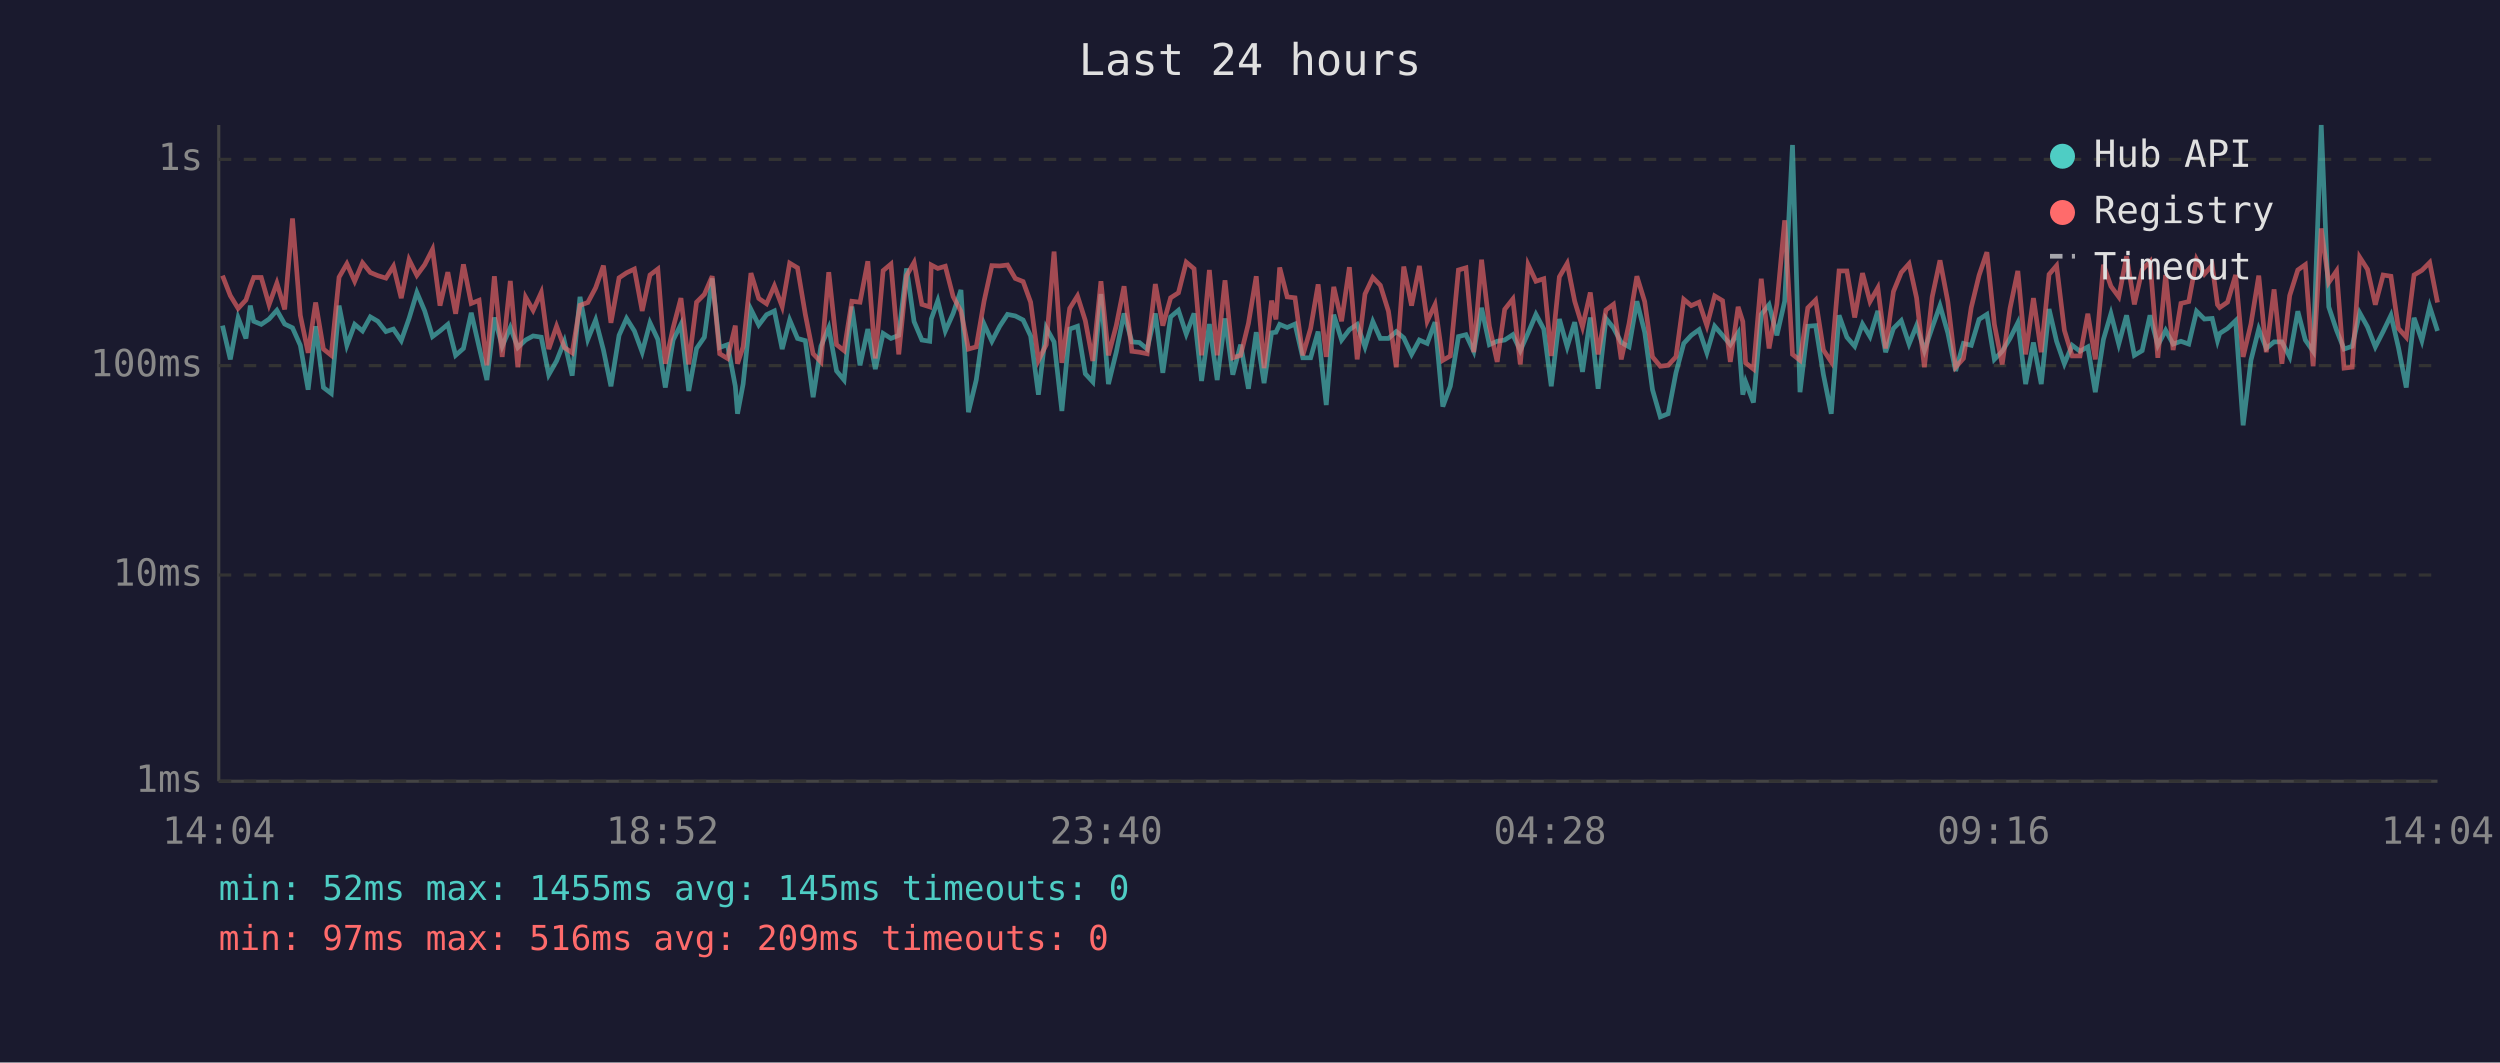
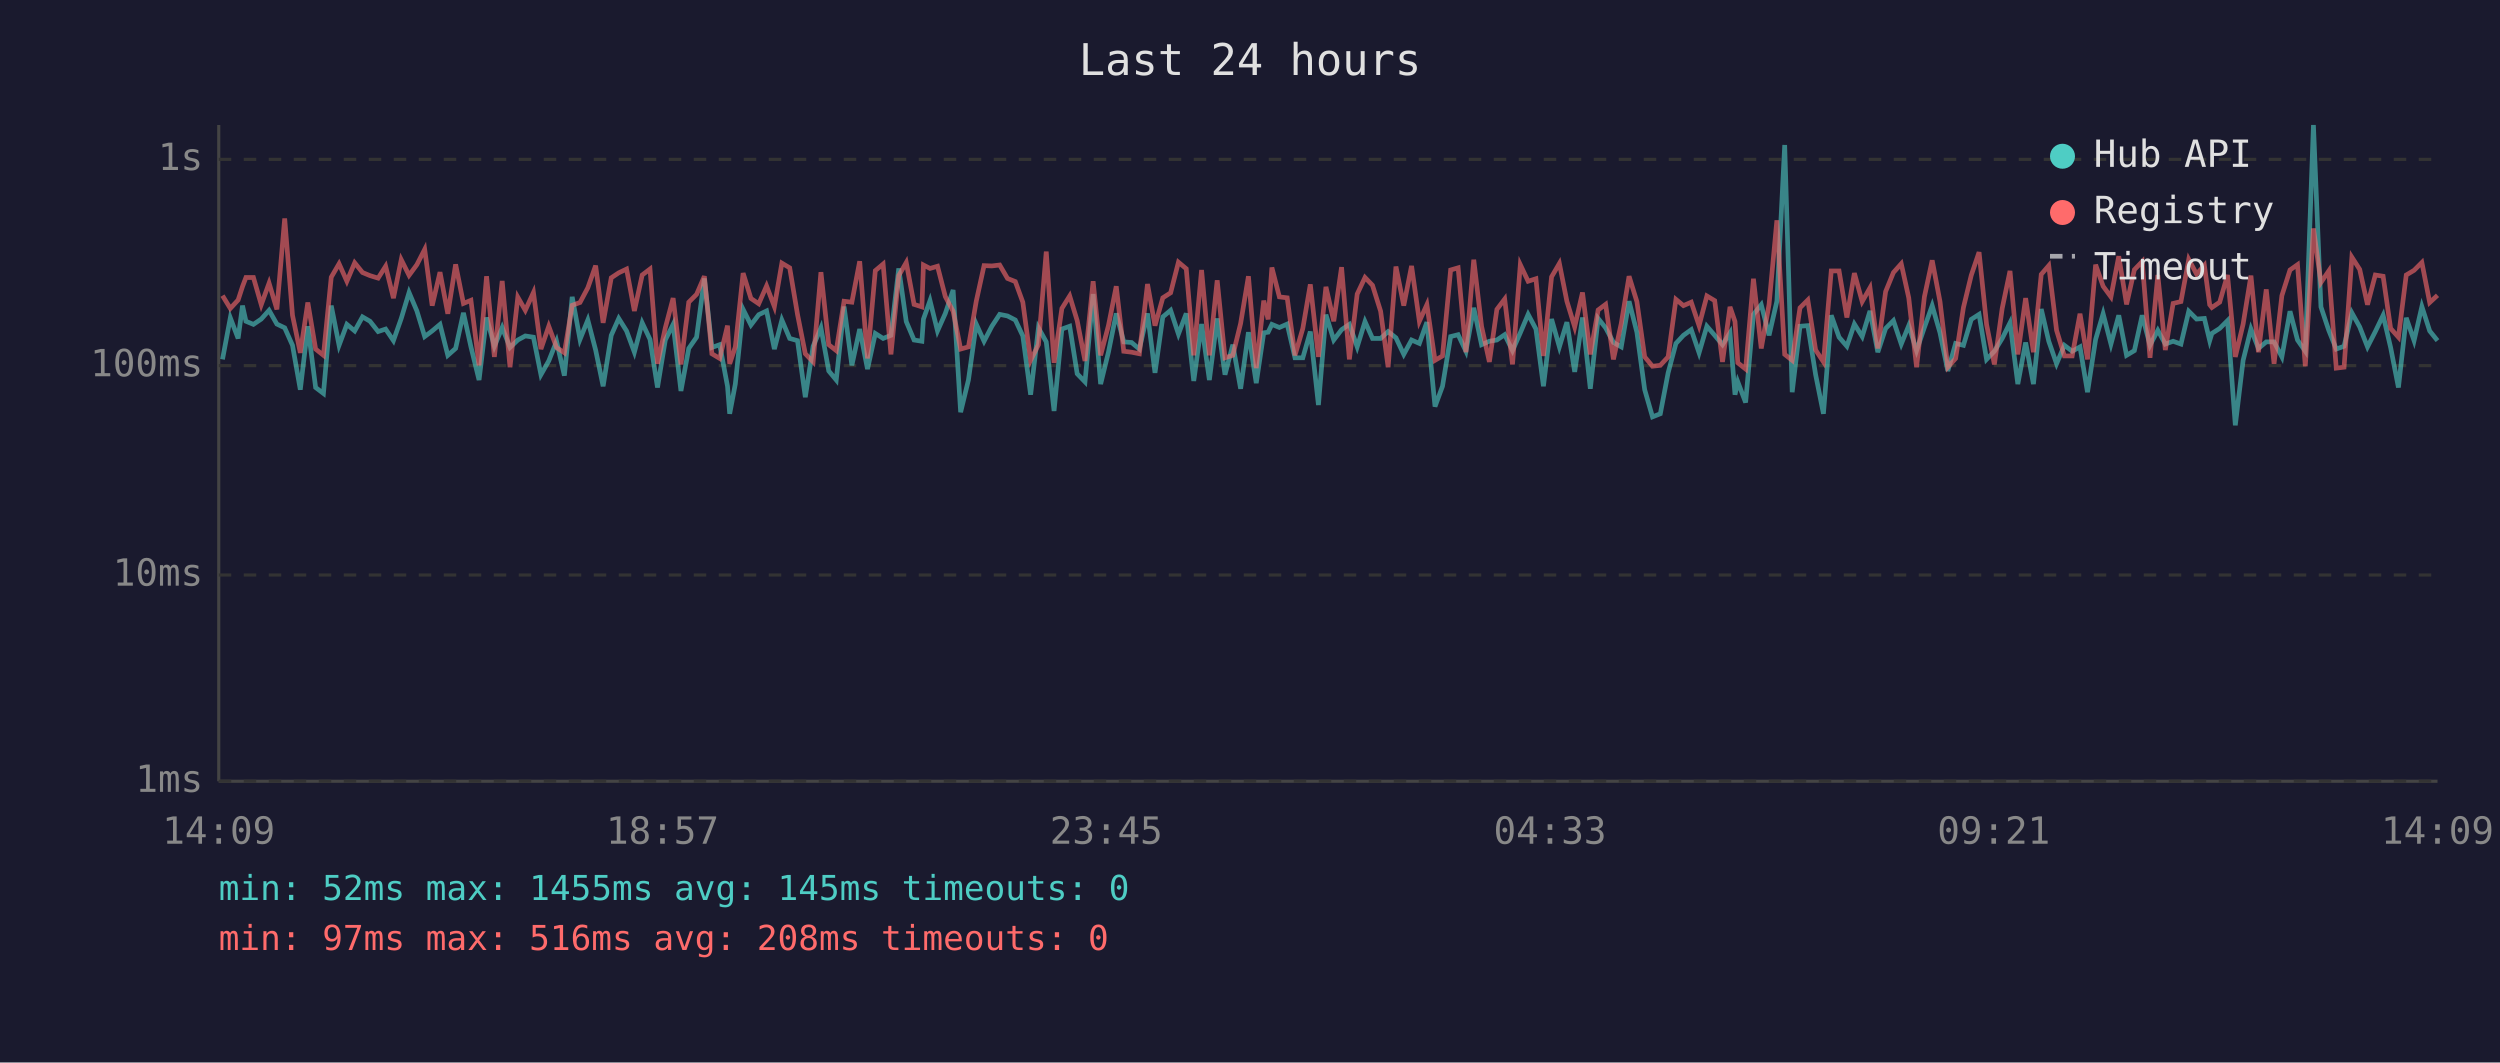
<svg xmlns="http://www.w3.org/2000/svg" viewBox="0 0 800 340" font-family="monospace" font-size="12">
  <rect width="800" height="340" fill="#1a1a2e" />
  <text x="400" y="24" fill="#e0e0e0" font-size="14" text-anchor="middle">Last 24 hours</text>
  <line x1="70" y1="40" x2="70" y2="250" stroke="#444" stroke-width="1" />
  <line x1="70" y1="250" x2="780" y2="250" stroke="#444" stroke-width="1" />
  <line x1="70" y1="250" x2="780" y2="250" stroke="#333" stroke-width="1" stroke-dasharray="4" />
  <text x="65" y="250" fill="#888" text-anchor="end" dominant-baseline="middle">1ms</text>
  <line x1="70" y1="184" x2="780" y2="184" stroke="#333" stroke-width="1" stroke-dasharray="4" />
  <text x="65" y="184" fill="#888" text-anchor="end" dominant-baseline="middle">10ms</text>
  <line x1="70" y1="117" x2="780" y2="117" stroke="#333" stroke-width="1" stroke-dasharray="4" />
  <text x="65" y="117" fill="#888" text-anchor="end" dominant-baseline="middle">100ms</text>
  <line x1="70" y1="51" x2="780" y2="51" stroke="#333" stroke-width="1" stroke-dasharray="4" />
  <text x="65" y="51" fill="#888" text-anchor="end" dominant-baseline="middle">1s</text>
-   <text x="70" y="270" fill="#888" text-anchor="middle">14:04</text>
-   <text x="212" y="270" fill="#888" text-anchor="middle">18:52</text>
-   <text x="354" y="270" fill="#888" text-anchor="middle">23:40</text>
-   <text x="496" y="270" fill="#888" text-anchor="middle">04:28</text>
-   <text x="638" y="270" fill="#888" text-anchor="middle">09:16</text>
-   <text x="780" y="270" fill="#888" text-anchor="middle">14:04</text>
-   <polyline points="71.2,104.2 73.7,115.0 76.2,101.7 78.7,108.3 80.1,97.8 81.2,102.8 83.6,103.8 86.1,102.1 88.6,99.3 91.1,103.7 93.6,104.9 96.1,110.5 98.6,124.7 101.0,104.4 103.5,124.0 106.0,125.9 108.5,97.8 111.0,110.5 113.5,103.8 116.0,105.9 118.5,101.4 120.9,102.8 123.5,106.1 125.9,105.3 128.4,109.0 130.9,101.9 133.4,93.6 135.9,99.5 138.4,107.7 140.8,105.9 143.3,103.8 145.8,113.7 148.3,111.5 150.8,100.1 153.3,111.0 155.8,121.6 158.2,101.6 160.7,110.8 163.3,104.8 165.7,111.2 168.2,108.8 170.6,107.5 173.2,107.9 175.6,119.9 178.1,115.5 180.6,109.2 183.1,120.2 185.6,95.0 188.1,108.6 190.6,102.4 193.1,112.0 195.5,123.6 198.1,107.3 200.5,101.9 203.0,105.9 205.5,112.7 208.0,103.3 210.5,108.6 212.9,124.0 215.4,108.8 217.9,103.8 220.4,125.1 222.9,111.5 225.4,107.9 227.9,89.1 230.3,111.2 232.8,110.3 235.3,123.6 236.0,132.4 237.8,122.9 240.3,99.0 242.8,104.0 245.3,100.7 247.8,99.5 250.3,111.7 252.7,102.4 255.2,108.3 257.7,109.0 260.2,127.1 262.7,110.8 265.2,104.9 267.7,118.7 270.1,121.6 272.6,98.1 275.2,116.9 277.7,105.3 280.1,118.1 282.6,106.7 285.1,108.3 287.6,107.3 290.1,85.9 292.5,102.9 295.0,108.8 297.5,109.2 298.0,102.1 300.1,96.2 302.5,105.9 305.0,100.3 307.5,92.8 309.9,131.9 312.4,121.6 314.9,103.7 317.4,109.2 319.9,104.4 322.4,100.6 324.9,101.1 327.4,102.4 329.8,107.5 332.3,126.3 334.8,104.9 337.3,109.4 339.8,131.5 342.3,105.3 344.8,104.4 347.3,119.6 349.7,122.2 352.3,94.1 354.7,122.9 357.2,112.7 359.7,100.3 362.2,109.4 364.6,109.6 367.1,111.7 369.7,100.3 372.1,119.3 374.6,101.4 377.1,99.3 379.6,106.9 382.1,100.3 384.5,121.9 387.0,103.7 389.5,121.6 392.0,101.9 394.5,119.9 397.0,110.3 399.5,124.4 402.0,106.3 404.5,122.6 406.9,106.5 408.3,106.3 409.5,103.8 411.9,104.8 414.4,103.7 416.9,114.5 419.4,114.5 421.8,106.1 424.4,129.6 426.8,100.7 429.3,108.8 431.8,105.5 434.3,103.8 436.8,111.0 439.3,102.9 441.7,108.3 444.3,108.3 446.8,106.1 449.2,108.1 451.7,113.4 454.2,108.8 456.7,109.9 459.2,103.1 461.7,130.1 464.1,123.6 466.7,107.7 469.1,107.1 471.6,112.4 474.1,98.5 476.6,110.3 479.1,109.2 481.5,108.8 484.1,107.1 486.5,112.2 489.0,106.5 491.5,100.6 494.0,105.3 496.4,123.6 499.0,102.1 501.5,111.0 503.9,103.1 506.4,119.0 508.9,101.6 511.4,124.4 513.9,101.9 516.3,104.9 518.8,109.6 521.3,111.0 523.8,96.4 526.3,106.3 528.8,124.7 531.3,133.4 533.8,132.4 536.3,119.3 538.8,109.9 541.2,107.3 543.7,105.5 546.2,112.9 548.7,104.4 551.2,107.3 553.7,110.3 556.2,106.5 557.7,126.3 558.6,122.2 561.1,128.8 563.6,100.6 566.1,97.5 568.6,107.3 571.1,96.4 573.6,46.4 576.0,125.5 578.5,104.4 581.0,104.2 583.5,119.9 586.0,132.4 588.5,100.9 591.0,107.9 593.5,110.8 596.0,103.7 598.4,107.7 600.9,99.5 603.4,112.7 605.9,105.1 608.4,102.6 610.9,110.1 613.3,104.2 615.8,112.2 618.3,104.8 620.8,97.8 623.3,106.5 625.8,118.7 628.3,109.9 630.8,110.5 633.3,102.2 635.8,100.6 638.2,115.0 640.7,112.4 643.2,108.3 645.7,103.3 648.2,122.9 650.7,109.6 653.2,122.9 655.7,98.9 658.1,109.2 660.6,116.4 663.1,110.5 665.6,112.4 668.1,111.0 670.5,125.5 673.1,108.6 675.5,100.4 678.0,110.1 680.5,100.9 683.0,113.7 685.5,112.2 688.0,100.9 690.5,110.5 693.0,105.7 695.4,110.1 697.9,109.2 700.4,110.1 702.9,99.6 705.4,102.1 707.9,101.9 709.6,109.0 710.3,106.7 712.8,105.1 715.4,102.6 717.8,136.1 720.3,115.3 722.8,105.3 725.2,111.5 727.7,109.4 730.2,109.4 732.7,114.2 735.3,99.6 737.7,108.8 740.2,112.4 742.8,40.0 745.2,98.2 747.7,105.7 750.1,111.7 752.7,110.8 755.1,100.1 757.6,104.6 760.1,111.0 762.6,106.1 765.1,100.9 767.5,111.2 770.0,124.0 772.5,101.7 775.0,109.0 777.5,98.1 780.0,105.9" fill="none" stroke="#4ecdc4" stroke-width="1.5" opacity="0.6" />
-   <polyline points="71.2,88.2 73.7,94.6 76.2,98.7 78.7,96.0 80.1,91.7 81.2,88.8 83.6,88.8 86.1,97.5 88.6,90.6 91.1,99.0 93.6,69.9 96.1,100.9 98.6,112.9 101.0,96.8 103.5,111.7 106.0,113.7 108.5,88.7 111.0,84.4 113.5,90.0 116.0,84.1 118.5,87.2 120.9,88.2 123.5,89.0 125.9,85.2 128.4,95.4 130.9,83.1 133.4,88.1 135.9,84.7 138.4,79.8 140.8,97.8 143.3,87.1 145.8,100.4 148.3,84.6 150.8,97.1 153.3,96.1 155.8,116.9 158.2,88.4 160.7,114.2 163.3,89.9 165.7,117.5 168.2,95.1 170.6,99.3 173.2,93.6 175.6,111.7 178.1,104.4 180.6,111.2 183.1,112.9 185.6,97.7 188.1,96.8 190.6,92.1 193.1,85.0 195.5,103.3 198.1,88.9 200.5,87.3 203.0,86.1 205.5,99.5 208.0,88.0 210.5,86.1 212.9,116.4 215.4,104.9 217.9,95.4 220.4,116.6 222.9,96.7 225.4,94.2 227.9,88.4 230.3,113.2 232.8,114.7 235.3,104.2 236.0,116.4 237.8,111.0 240.3,87.4 242.8,95.5 245.3,97.2 247.8,91.5 250.3,98.1 252.7,84.2 255.2,85.7 257.7,100.6 260.2,113.2 262.7,115.8 265.2,87.1 267.7,110.3 270.1,112.2 272.6,96.4 275.2,96.7 277.7,83.6 280.1,114.7 282.6,86.6 285.1,84.5 287.6,113.4 290.1,88.2 292.5,84.0 295.0,97.4 297.5,98.2 298.0,84.8 300.1,85.9 302.5,85.2 305.0,94.9 307.5,99.6 309.9,111.7 312.4,111.0 314.9,96.4 317.4,85.0 319.9,85.1 322.4,84.8 324.9,89.1 327.4,90.1 329.8,96.7 332.3,115.3 334.8,110.3 337.3,80.5 339.8,116.1 342.3,98.7 344.8,94.7 347.3,102.6 349.7,115.5 352.3,90.0 354.7,113.7 357.2,104.2 359.7,91.6 362.2,112.4 364.6,112.7 367.1,113.2 369.7,90.9 372.1,104.2 374.6,95.3 377.1,93.7 379.6,83.9 382.1,86.0 384.5,113.7 387.0,86.4 389.5,113.7 392.0,89.7 394.5,114.5 397.0,113.7 399.5,103.5 402.0,88.4 404.5,117.8 406.9,96.2 408.3,102.2 409.5,85.6 411.9,95.0 414.4,95.3 416.9,113.7 419.4,105.1 421.8,91.0 424.4,114.2 426.8,91.8 429.3,102.8 431.8,85.5 434.3,115.0 436.8,94.1 439.3,88.8 441.7,91.3 444.3,99.6 446.8,117.5 449.2,85.3 451.7,97.8 454.2,85.1 456.7,102.8 459.2,97.5 461.7,115.3 464.1,113.9 466.7,86.4 469.1,85.7 471.6,112.7 474.1,83.1 476.6,104.4 479.1,115.8 481.5,99.0 484.1,95.7 486.5,116.6 489.0,84.7 491.5,90.0 494.0,89.2 496.4,113.9 499.0,88.6 501.5,84.3 503.9,96.4 506.4,104.6 508.9,93.6 511.4,113.4 513.9,99.2 516.3,97.4 518.8,115.0 521.3,103.5 523.8,88.4 526.3,96.5 528.8,114.2 531.3,117.2 533.8,116.9 536.3,114.2 538.8,95.8 541.2,97.8 543.7,96.7 546.2,104.2 548.7,94.7 551.2,96.2 553.7,115.8 556.2,98.2 557.7,102.9 558.6,116.1 561.1,118.1 563.6,89.2 566.1,111.5 568.6,97.4 571.1,70.5 573.6,113.4 576.0,115.3 578.5,98.5 581.0,96.0 583.5,112.0 586.0,115.8 588.5,86.7 591.0,86.7 593.5,101.6 596.0,87.4 598.4,96.5 600.9,92.1 603.4,111.5 605.9,93.3 608.4,87.2 610.9,84.4 613.3,95.3 615.8,117.5 618.3,95.0 620.8,83.3 623.3,96.5 625.8,117.5 628.3,114.7 630.8,98.4 633.3,88.1 635.8,80.7 638.2,103.8 640.7,116.6 643.2,98.7 645.7,86.7 648.2,113.4 650.7,95.4 653.2,112.7 655.7,87.8 658.1,85.0 660.6,105.7 663.1,113.9 665.6,113.9 668.1,100.4 670.5,115.0 673.1,84.7 675.5,91.6 678.0,95.0 680.5,82.0 683.0,97.4 685.5,86.3 688.0,83.7 690.5,114.5 693.0,88.0 695.4,112.0 697.9,97.1 700.4,96.5 702.9,83.0 705.4,87.7 707.9,84.9 709.6,97.5 710.3,98.4 712.8,96.7 715.4,88.0 717.8,114.2 720.3,103.7 722.8,88.2 725.2,112.7 727.7,92.6 730.2,116.4 732.7,94.6 735.3,86.4 737.7,84.7 740.2,117.2 742.8,73.1 745.2,90.4 747.7,86.7 750.1,117.8 752.7,117.5 755.1,82.3 757.6,86.2 760.1,97.5 762.6,88.0 765.1,88.4 767.5,105.1 770.0,107.9 772.5,88.0 775.0,86.5 777.5,84.0 780.0,96.8" fill="none" stroke="#ff6b6b" stroke-width="1.5" opacity="0.6" />
+   <text x="70" y="270" fill="#888" text-anchor="middle">14:09</text>
+   <text x="212" y="270" fill="#888" text-anchor="middle">18:57</text>
+   <text x="354" y="270" fill="#888" text-anchor="middle">23:45</text>
+   <text x="496" y="270" fill="#888" text-anchor="middle">04:33</text>
+   <text x="638" y="270" fill="#888" text-anchor="middle">09:21</text>
+   <text x="780" y="270" fill="#888" text-anchor="middle">14:09</text>
+   <polyline points="71.2,115.0 73.7,101.7 76.2,108.3 77.6,97.8 78.7,102.8 81.1,103.8 83.6,102.1 86.1,99.3 88.6,103.7 91.1,104.9 93.6,110.5 96.1,124.7 98.5,104.4 101.0,124.0 103.5,125.9 106.0,97.8 108.5,110.5 111.0,103.8 113.5,105.9 116.0,101.4 118.4,102.8 121.0,106.1 123.4,105.3 125.9,109.0 128.4,101.9 130.9,93.6 133.4,99.5 135.9,107.7 138.3,105.9 140.8,103.8 143.3,113.7 145.8,111.5 148.3,100.1 150.7,111.0 153.3,121.6 155.7,101.6 158.2,110.8 160.7,104.8 163.2,111.2 165.7,108.8 168.1,107.5 170.7,107.9 173.1,119.9 175.6,115.5 178.1,109.2 180.6,120.2 183.1,95.0 185.6,108.6 188.1,102.4 190.6,112.0 193.0,123.6 195.6,107.3 198.0,101.9 200.5,105.9 203.0,112.7 205.5,103.3 208.0,108.6 210.4,124.0 212.9,108.8 215.4,103.8 217.9,125.1 220.4,111.5 222.9,107.9 225.4,89.1 227.8,111.2 230.3,110.3 232.8,123.6 233.5,132.4 235.3,122.9 237.8,99.0 240.3,104.0 242.8,100.7 245.3,99.5 247.8,111.7 250.2,102.4 252.7,108.3 255.2,109.0 257.7,127.1 260.2,110.8 262.7,104.9 265.2,118.7 267.6,121.6 270.1,98.1 272.6,116.9 275.1,105.3 277.6,118.1 280.1,106.7 282.6,108.3 285.1,107.3 287.6,85.9 290.0,102.9 292.5,108.8 295.0,109.2 295.5,102.1 297.6,96.2 300.0,105.9 302.5,100.3 305.0,92.8 307.4,131.9 309.9,121.6 312.4,103.7 314.9,109.2 317.4,104.4 319.9,100.6 322.4,101.1 324.9,102.4 327.3,107.5 329.8,126.3 332.3,104.9 334.8,109.4 337.3,131.5 339.8,105.3 342.3,104.4 344.7,119.6 347.2,122.2 349.8,94.1 352.2,122.9 354.7,112.7 357.2,100.3 359.6,109.4 362.1,109.6 364.6,111.7 367.2,100.3 369.6,119.3 372.1,101.4 374.6,99.3 377.1,106.9 379.6,100.3 382.0,121.9 384.5,103.7 387.0,121.6 389.5,101.9 392.0,119.9 394.5,110.3 397.0,124.4 399.5,106.3 402.0,122.6 404.4,106.5 405.8,106.3 407.0,103.8 409.4,104.8 411.9,103.7 414.4,114.5 416.9,114.5 419.3,106.1 421.9,129.6 424.3,100.7 426.8,108.8 429.3,105.5 431.8,103.8 434.3,111.0 436.8,102.9 439.2,108.3 441.8,108.3 444.2,106.1 446.7,108.1 449.2,113.4 451.7,108.8 454.2,109.9 456.6,103.1 459.2,130.1 461.6,123.6 464.2,107.7 466.6,107.1 469.1,112.4 471.6,98.5 474.1,110.3 476.6,109.2 479.0,108.8 481.5,107.1 484.0,112.2 486.5,106.5 489.0,100.6 491.5,105.3 493.9,123.6 496.5,102.1 499.0,111.0 501.4,103.1 503.9,119.0 506.4,101.6 508.9,124.4 511.4,101.9 513.8,104.9 516.3,109.6 518.8,111.0 521.3,96.4 523.8,106.3 526.3,124.7 528.8,133.4 531.3,132.4 533.8,119.3 536.3,109.9 538.7,107.3 541.2,105.5 543.7,112.9 546.2,104.4 548.7,107.3 551.2,110.3 553.6,106.5 555.2,126.3 556.1,122.2 558.6,128.8 561.1,100.6 563.6,97.5 566.1,107.3 568.6,96.4 571.1,46.4 573.5,125.5 576.0,104.4 578.5,104.2 581.0,119.9 583.5,132.4 586.0,100.9 588.5,107.9 591.0,110.8 593.4,103.7 595.9,107.7 598.4,99.5 600.9,112.7 603.4,105.1 605.9,102.6 608.4,110.1 610.8,104.2 613.3,112.2 615.8,104.8 618.3,97.8 620.8,106.5 623.3,118.7 625.8,109.9 628.3,110.5 630.8,102.2 633.3,100.6 635.7,115.0 638.2,112.4 640.7,108.3 643.2,103.3 645.7,122.9 648.2,109.6 650.7,122.9 653.2,98.9 655.6,109.2 658.1,116.4 660.6,110.5 663.1,112.4 665.6,111.0 668.0,125.5 670.6,108.6 673.0,100.4 675.5,110.1 678.0,100.9 680.5,113.7 683.0,112.2 685.5,100.9 688.0,110.5 690.5,105.7 692.9,110.1 695.4,109.2 697.9,110.1 700.4,99.6 702.9,102.1 705.4,101.9 707.1,109.0 707.8,106.7 710.3,105.1 712.8,102.6 715.3,136.1 717.8,115.3 720.3,105.3 722.7,111.5 725.2,109.4 727.7,109.4 730.2,114.2 732.8,99.6 735.2,108.8 737.7,112.4 740.3,40.0 742.7,98.2 745.2,105.7 747.6,111.7 750.1,110.8 752.6,100.1 755.1,104.6 757.6,111.0 760.1,106.1 762.6,100.9 765.0,111.2 767.5,124.0 770.0,101.7 772.5,109.0 775.0,98.1 777.5,105.9 780.0,109.0" fill="none" stroke="#4ecdc4" stroke-width="1.5" opacity="0.6" />
+   <polyline points="71.2,94.6 73.7,98.7 76.2,96.0 77.6,91.7 78.7,88.8 81.1,88.8 83.6,97.5 86.1,90.6 88.6,99.0 91.1,69.9 93.6,100.9 96.1,112.9 98.5,96.8 101.0,111.7 103.5,113.7 106.0,88.7 108.5,84.4 111.0,90.0 113.5,84.1 116.0,87.2 118.4,88.2 121.0,89.0 123.4,85.2 125.9,95.4 128.4,83.1 130.9,88.1 133.4,84.7 135.9,79.8 138.3,97.8 140.8,87.1 143.3,100.4 145.8,84.6 148.3,97.1 150.7,96.1 153.3,116.9 155.7,88.4 158.2,114.2 160.7,89.9 163.2,117.5 165.7,95.1 168.1,99.3 170.7,93.6 173.1,111.7 175.6,104.4 178.1,111.2 180.6,112.9 183.1,97.7 185.6,96.8 188.1,92.1 190.6,85.0 193.0,103.3 195.6,88.9 198.0,87.3 200.5,86.1 203.0,99.5 205.5,88.0 208.0,86.1 210.4,116.4 212.9,104.9 215.4,95.4 217.9,116.6 220.4,96.7 222.9,94.2 225.4,88.4 227.8,113.2 230.3,114.7 232.8,104.2 233.5,116.4 235.3,111.0 237.8,87.4 240.3,95.5 242.8,97.2 245.3,91.5 247.8,98.1 250.2,84.2 252.7,85.7 255.2,100.6 257.7,113.2 260.2,115.8 262.7,87.1 265.2,110.3 267.6,112.2 270.1,96.4 272.6,96.7 275.1,83.6 277.6,114.7 280.1,86.6 282.6,84.5 285.1,113.4 287.6,88.2 290.0,84.0 292.5,97.4 295.0,98.2 295.5,84.8 297.6,85.9 300.0,85.2 302.5,94.9 305.0,99.6 307.4,111.7 309.9,111.0 312.4,96.4 314.9,85.0 317.4,85.1 319.9,84.8 322.4,89.1 324.9,90.1 327.3,96.7 329.8,115.3 332.3,110.3 334.8,80.5 337.3,116.1 339.8,98.7 342.3,94.7 344.7,102.6 347.2,115.5 349.8,90.0 352.2,113.7 354.7,104.2 357.2,91.6 359.6,112.4 362.1,112.7 364.6,113.2 367.2,90.9 369.6,104.2 372.1,95.3 374.6,93.7 377.1,83.9 379.6,86.0 382.0,113.7 384.5,86.4 387.0,113.7 389.5,89.7 392.0,114.5 394.5,113.7 397.0,103.5 399.5,88.4 402.0,117.8 404.4,96.2 405.8,102.2 407.0,85.6 409.4,95.0 411.9,95.3 414.4,113.7 416.9,105.1 419.3,91.0 421.9,114.2 424.3,91.8 426.8,102.8 429.3,85.5 431.8,115.0 434.3,94.1 436.8,88.8 439.2,91.3 441.8,99.6 444.2,117.5 446.7,85.3 449.2,97.8 451.7,85.1 454.2,102.8 456.6,97.5 459.2,115.3 461.6,113.9 464.2,86.4 466.6,85.7 469.1,112.7 471.6,83.1 474.1,104.4 476.6,115.8 479.0,99.0 481.5,95.7 484.0,116.6 486.5,84.7 489.0,90.0 491.5,89.2 493.9,113.9 496.5,88.6 499.0,84.3 501.4,96.4 503.9,104.6 506.4,93.6 508.9,113.4 511.4,99.2 513.8,97.4 516.3,115.0 518.8,103.5 521.3,88.4 523.8,96.5 526.3,114.2 528.8,117.2 531.3,116.9 533.8,114.2 536.3,95.8 538.7,97.8 541.2,96.7 543.7,104.2 546.2,94.7 548.7,96.2 551.2,115.8 553.6,98.2 555.2,102.9 556.1,116.1 558.6,118.1 561.1,89.2 563.6,111.5 566.1,97.4 568.6,70.5 571.1,113.4 573.5,115.3 576.0,98.5 578.5,96.0 581.0,112.0 583.5,115.8 586.0,86.7 588.5,86.7 591.0,101.6 593.4,87.4 595.9,96.5 598.4,92.1 600.9,111.5 603.4,93.3 605.9,87.2 608.4,84.4 610.8,95.3 613.3,117.5 615.8,95.0 618.3,83.3 620.8,96.5 623.3,117.5 625.8,114.7 628.3,98.4 630.8,88.1 633.3,80.7 635.7,103.8 638.2,116.6 640.7,98.7 643.2,86.7 645.7,113.4 648.2,95.4 650.7,112.7 653.2,87.8 655.6,85.0 658.1,105.7 660.6,113.9 663.1,113.9 665.6,100.4 668.0,115.0 670.6,84.7 673.0,91.6 675.5,95.0 678.0,82.0 680.5,97.4 683.0,86.3 685.5,83.7 688.0,114.5 690.5,88.0 692.9,112.0 695.4,97.1 697.9,96.5 700.4,83.0 702.9,87.7 705.4,84.9 707.1,97.5 707.8,98.4 710.3,96.7 712.8,88.0 715.3,114.2 717.8,103.7 720.3,88.2 722.7,112.7 725.2,92.6 727.7,116.4 730.2,94.6 732.8,86.4 735.2,84.7 737.7,117.2 740.3,73.1 742.7,90.4 745.2,86.7 747.6,117.8 750.1,117.5 752.6,82.3 755.1,86.2 757.6,97.5 760.1,88.0 762.6,88.4 765.0,105.1 767.5,107.9 770.0,88.0 772.5,86.5 775.0,84.0 777.5,96.8 780.0,94.5" fill="none" stroke="#ff6b6b" stroke-width="1.5" opacity="0.6" />
  <circle cx="660" cy="50" r="4" fill="#4ecdc4" />
  <text x="670" y="50" fill="#e0e0e0" dominant-baseline="middle">Hub API</text>
  <circle cx="660" cy="68" r="4" fill="#ff6b6b" />
  <text x="670" y="68" fill="#e0e0e0" dominant-baseline="middle">Registry</text>
  <line x1="656" y1="82" x2="664" y2="82" stroke="#e0e0e0" stroke-width="1.5" stroke-dasharray="4,3" opacity="0.7" />
  <text x="670" y="86" fill="#e0e0e0" dominant-baseline="middle">Timeout</text>
  <text x="70" y="288" fill="#4ecdc4" font-size="11">min: 52ms  max: 1455ms  avg: 145ms  timeouts: 0</text>
-   <text x="70" y="304" fill="#ff6b6b" font-size="11">min: 97ms  max: 516ms  avg: 209ms  timeouts: 0</text>
+   <text x="70" y="304" fill="#ff6b6b" font-size="11">min: 97ms  max: 516ms  avg: 208ms  timeouts: 0</text>
</svg>
